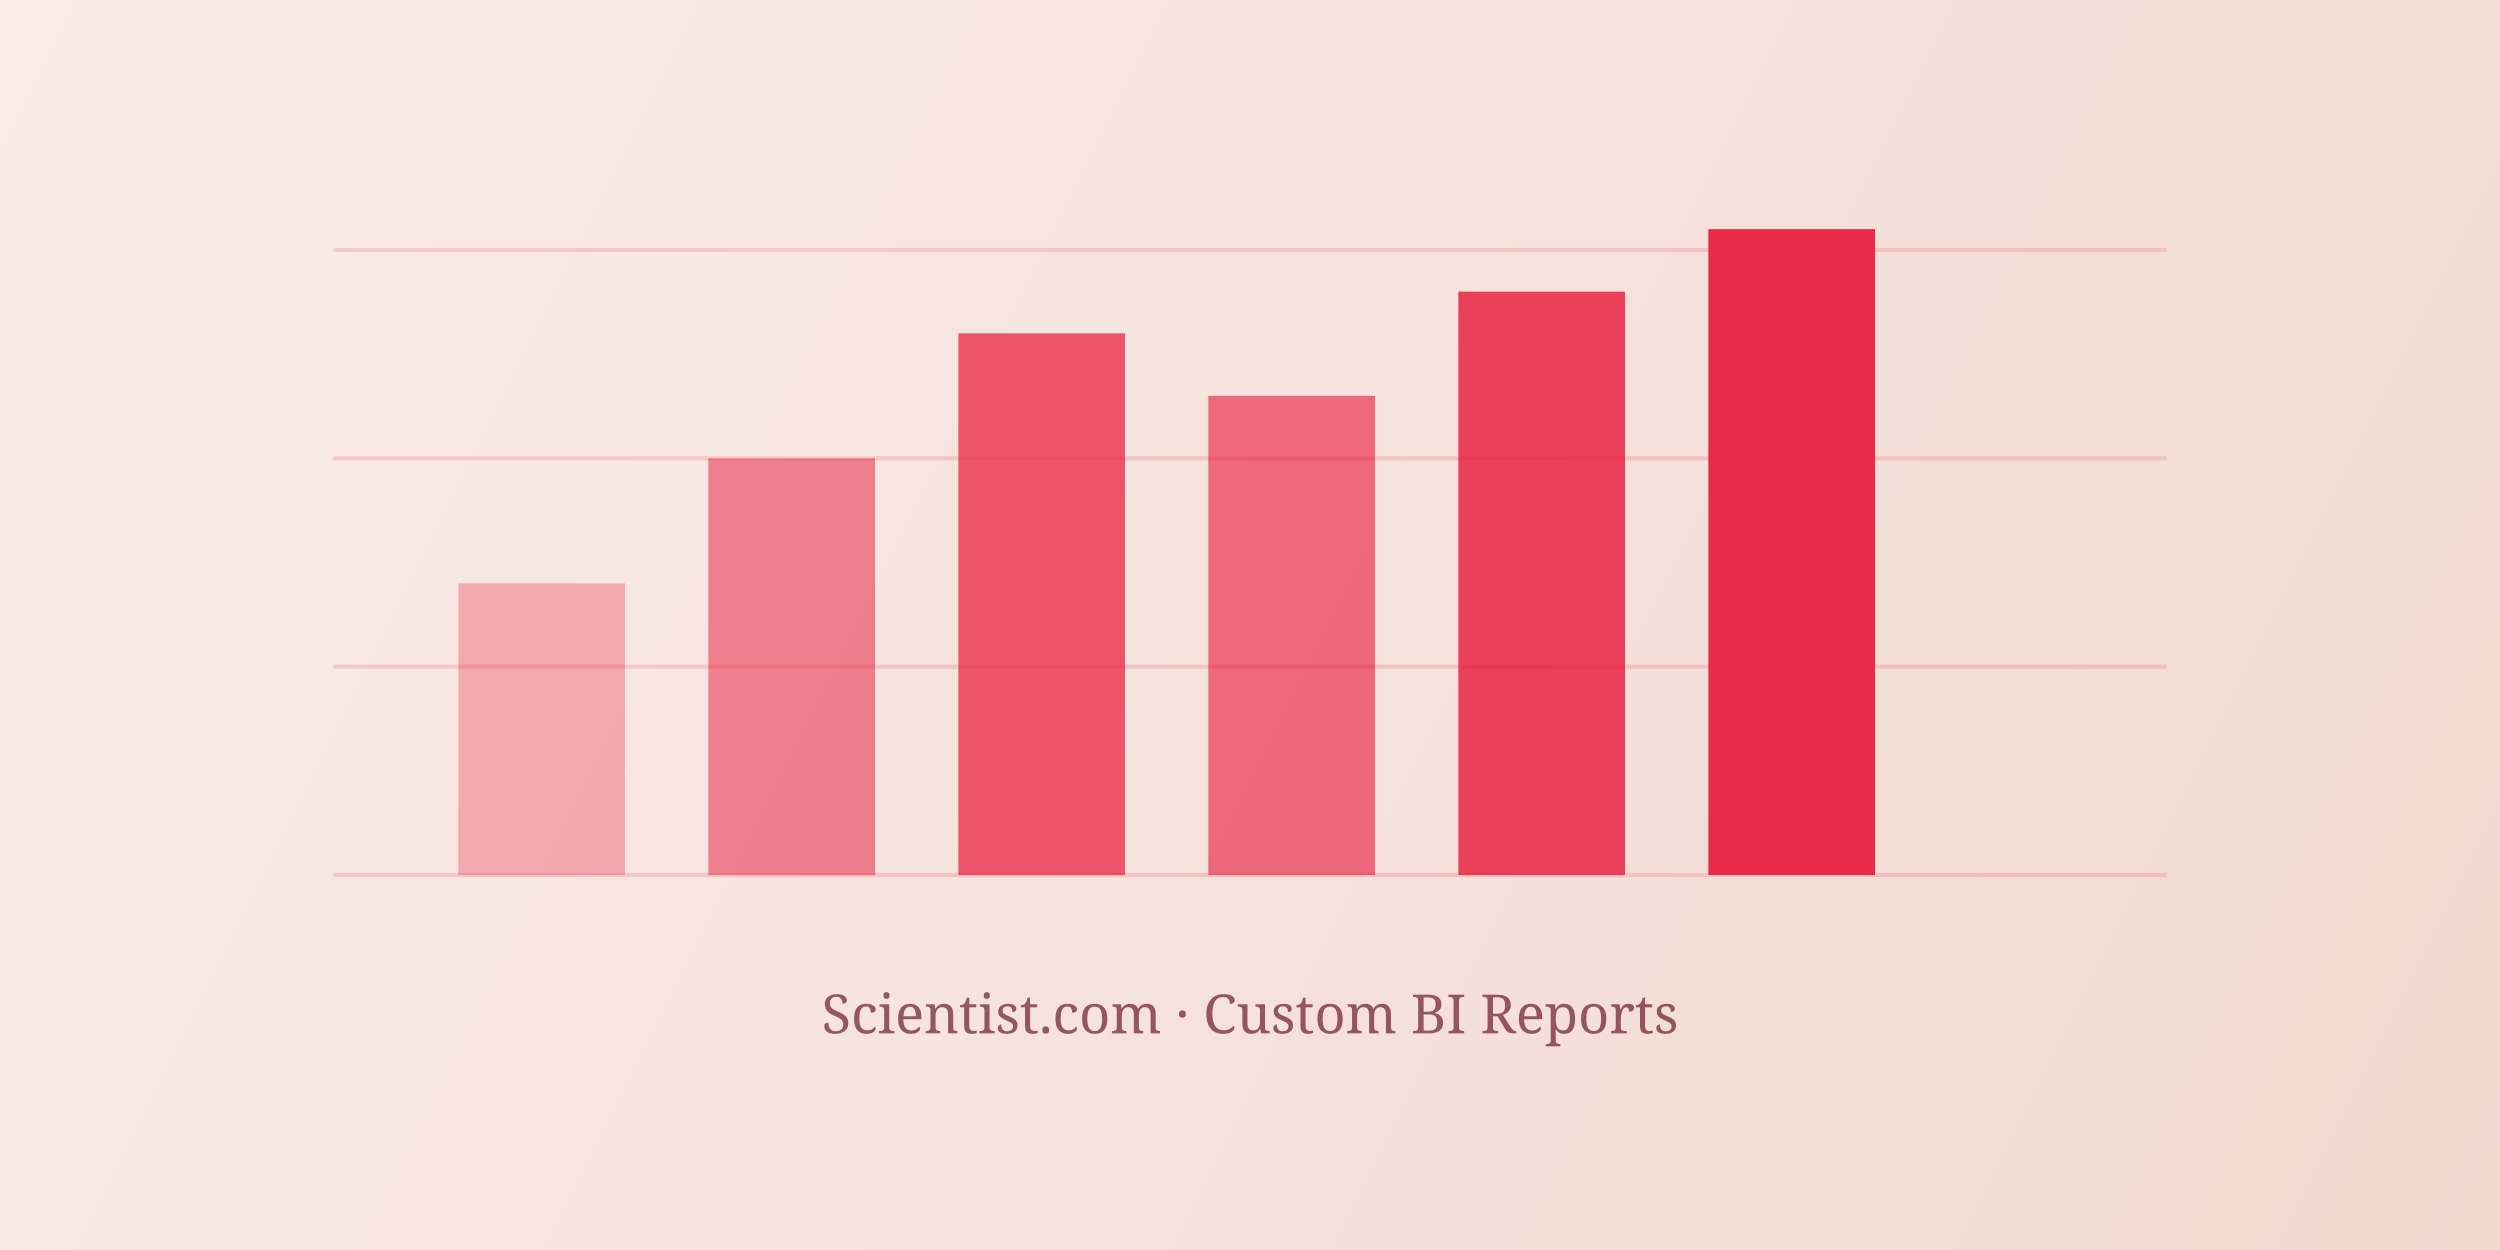
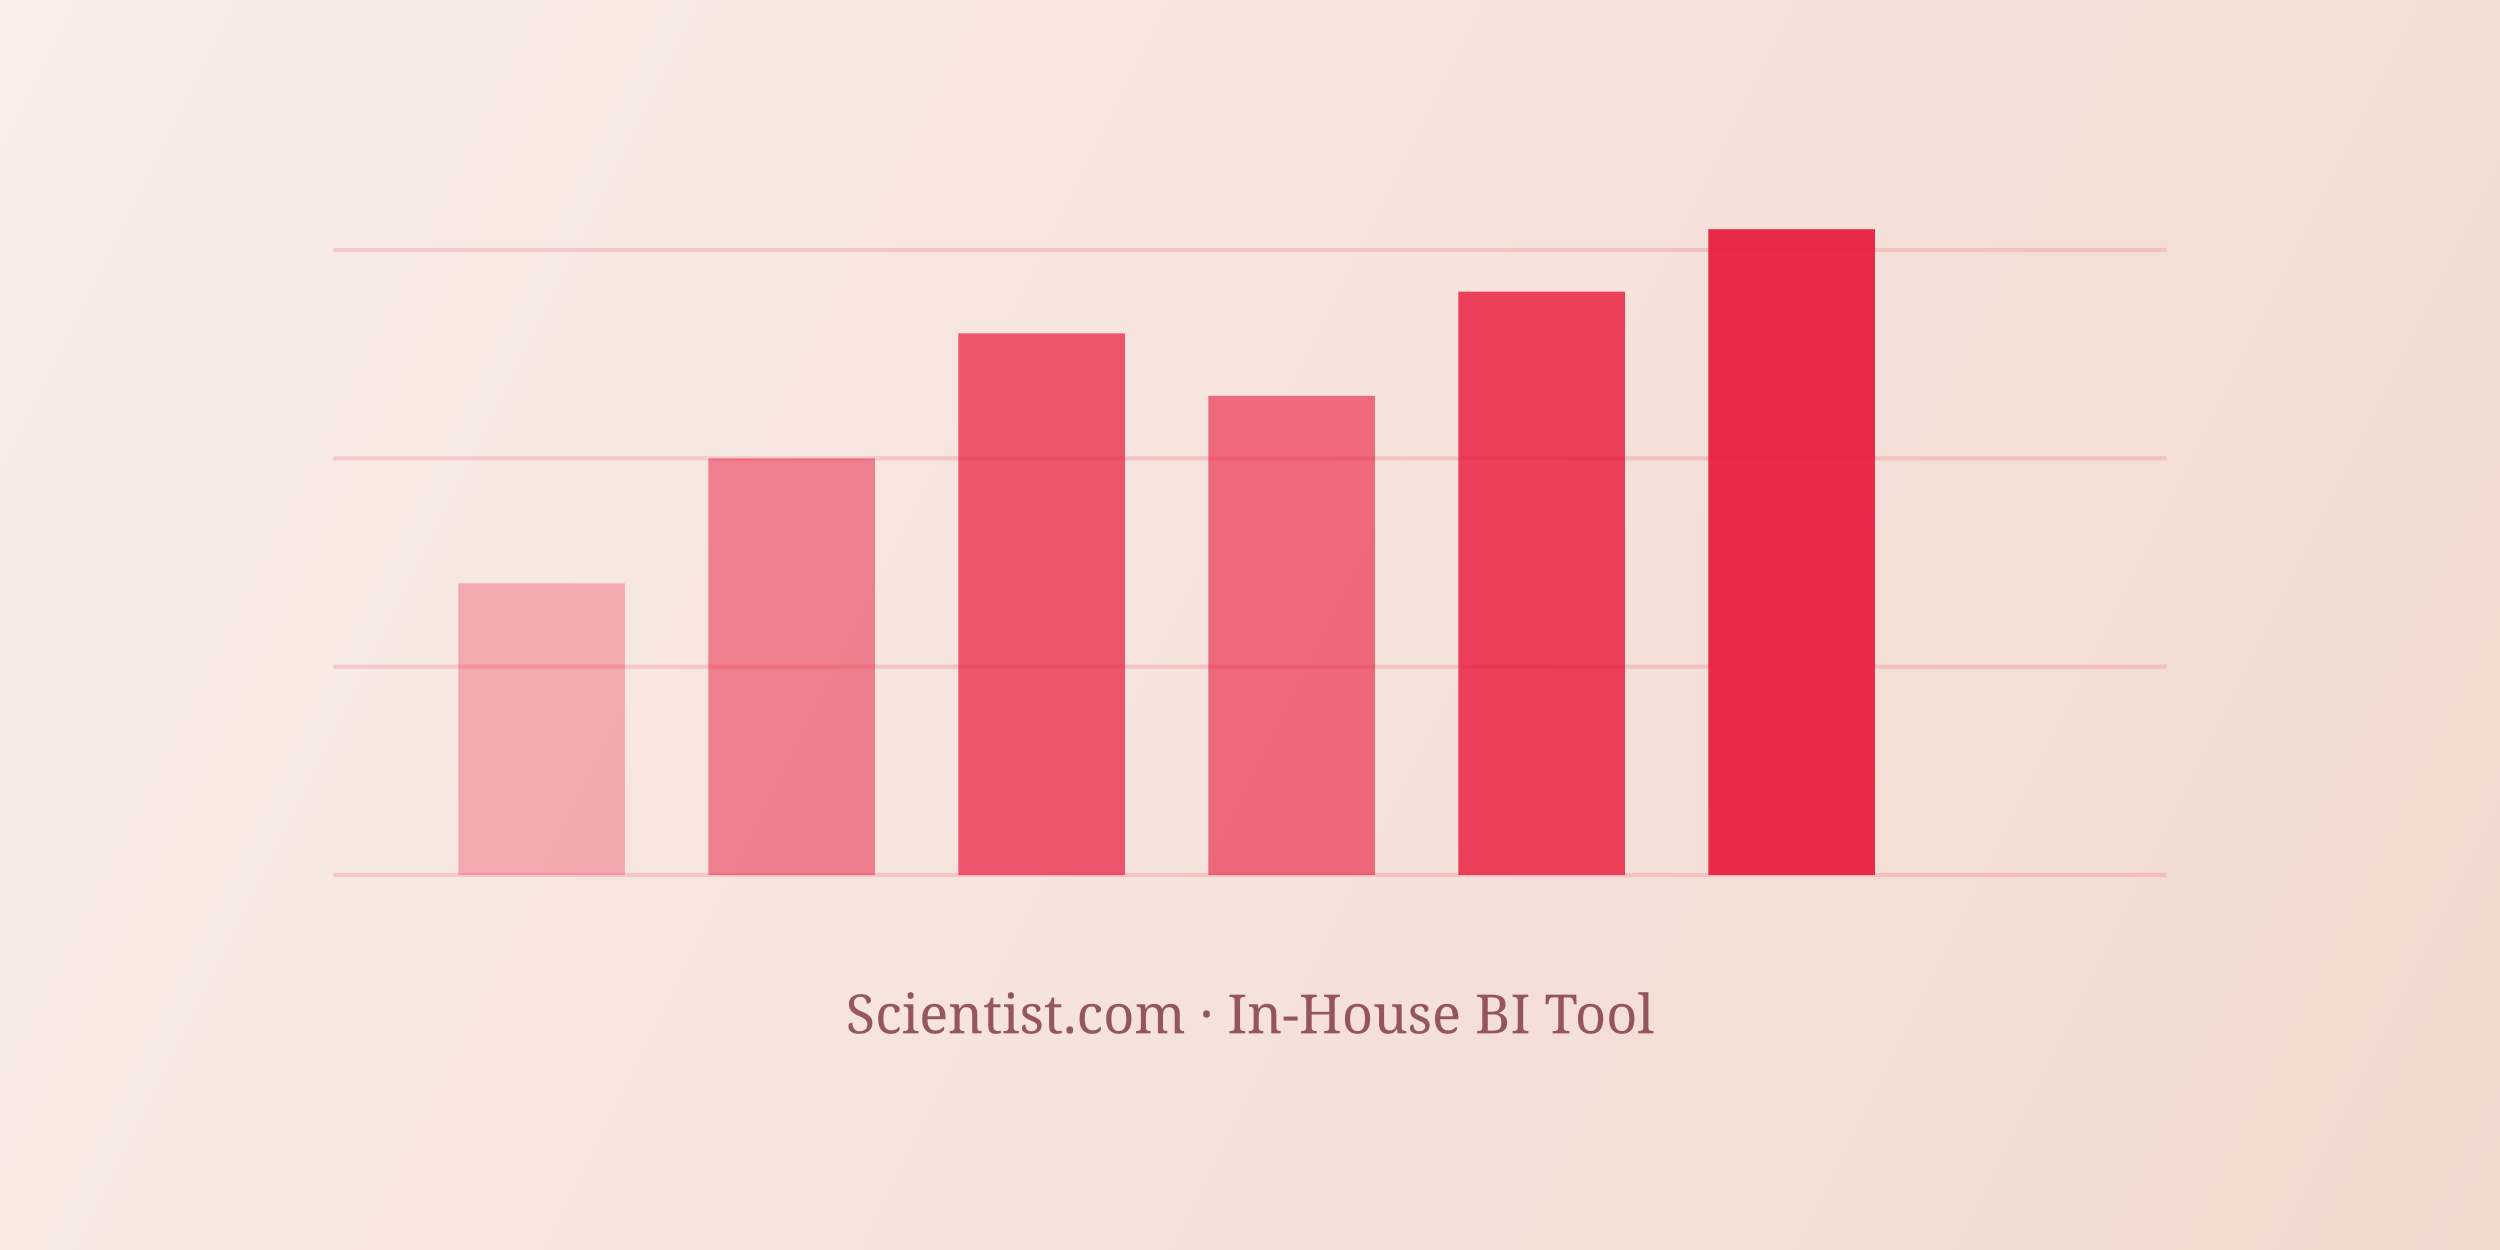
<svg xmlns="http://www.w3.org/2000/svg" width="600" height="300" viewBox="0 0 600 300" fill="none">
  <rect width="600" height="300" fill="#F9EDE8" />
  <rect x="0" y="0" width="600" height="300" fill="url(#grad)" />
  <defs>
    <linearGradient id="grad" x1="0" y1="0" x2="600" y2="300" gradientUnits="userSpaceOnUse">
      <stop offset="0%" stop-color="#F9EDE8" />
      <stop offset="100%" stop-color="#F2D9D0" />
    </linearGradient>
  </defs>
  <line x1="80" y1="60" x2="520" y2="60" stroke="#E8173A" stroke-opacity="0.15" stroke-width="1" />
  <line x1="80" y1="110" x2="520" y2="110" stroke="#E8173A" stroke-opacity="0.15" stroke-width="1" />
  <line x1="80" y1="160" x2="520" y2="160" stroke="#E8173A" stroke-opacity="0.15" stroke-width="1" />
  <line x1="80" y1="210" x2="520" y2="210" stroke="#E8173A" stroke-opacity="0.15" stroke-width="1" />
  <rect x="110" y="140" width="40" height="70" fill="#E8173A" opacity="0.3" />
  <rect x="170" y="110" width="40" height="100" fill="#E8173A" opacity="0.5" />
  <rect x="230" y="80" width="40" height="130" fill="#E8173A" opacity="0.7" />
  <rect x="290" y="95" width="40" height="115" fill="#E8173A" opacity="0.6" />
  <rect x="350" y="70" width="40" height="140" fill="#E8173A" opacity="0.8" />
  <rect x="410" y="55" width="40" height="155" fill="#E8173A" opacity="0.9" />
-   <text x="300" y="248" font-family="Georgia, serif" font-size="13" fill="#6B1A2A" text-anchor="middle" opacity="0.7">Scientist.com · Custom BI Reports</text>
+   <text x="300" y="248" font-family="Georgia, serif" font-size="13" fill="#6B1A2A" text-anchor="middle" opacity="0.7">Scientist.com · In-House BI Tool</text>
</svg>
